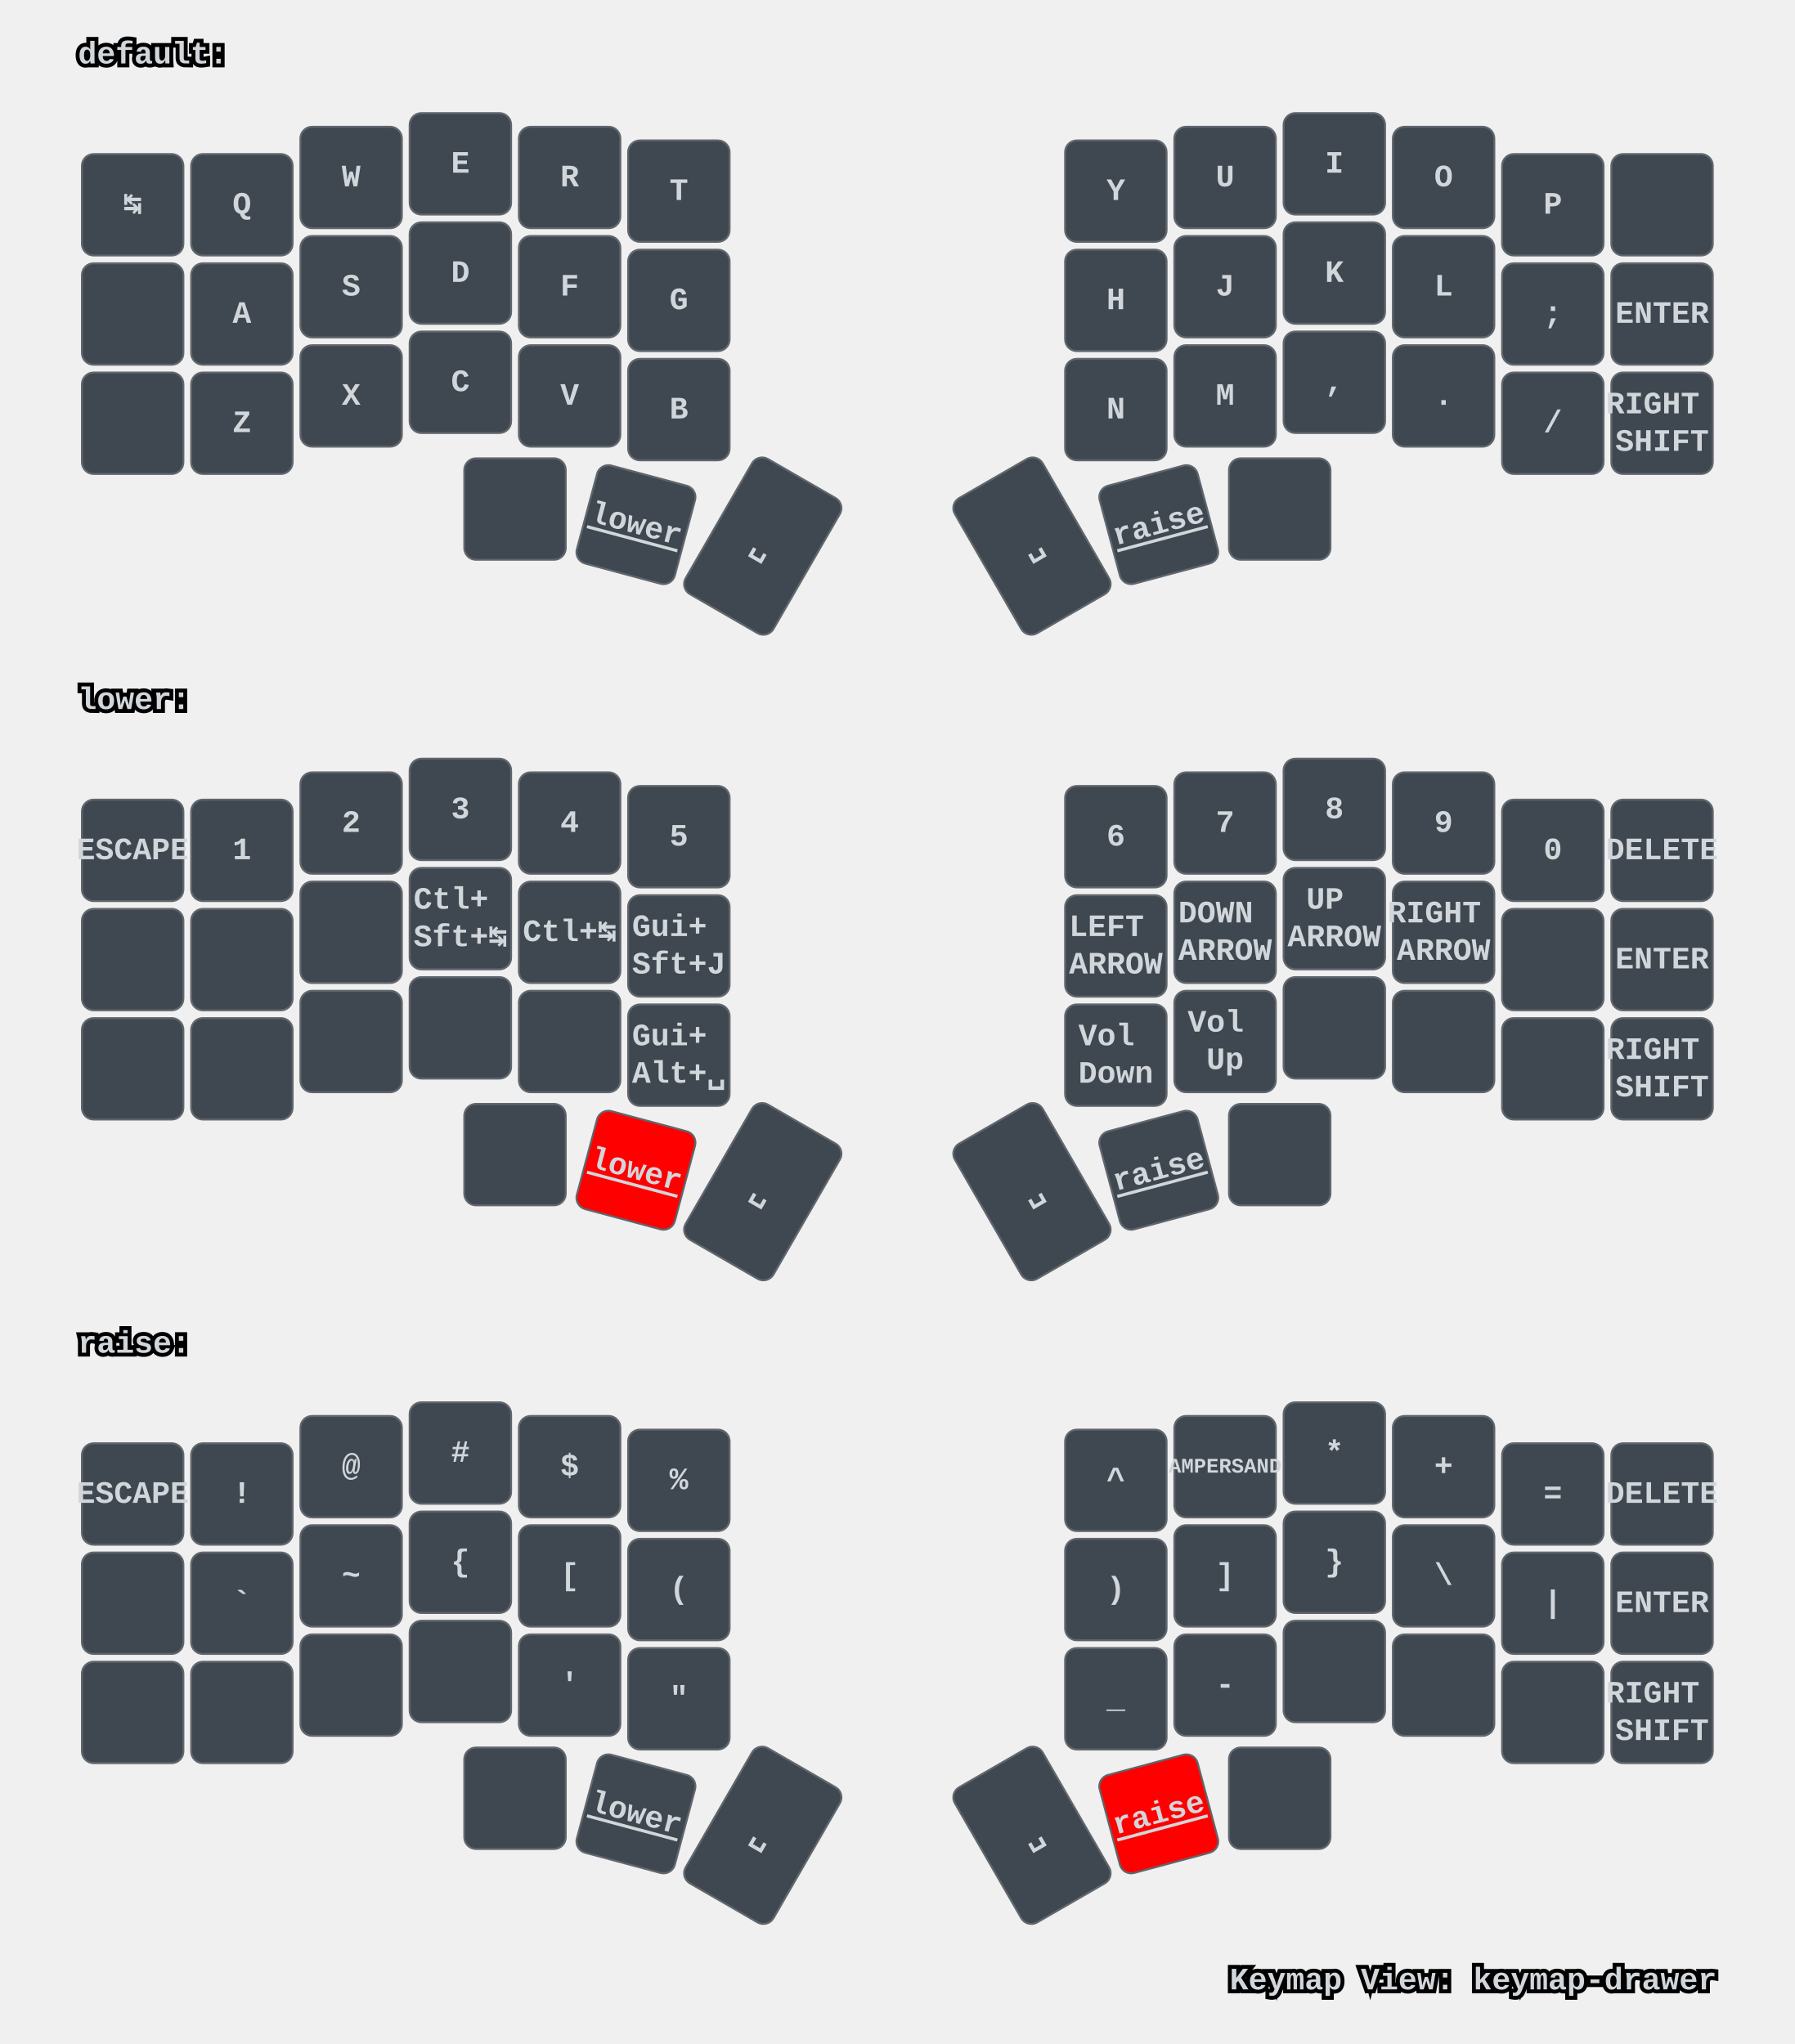
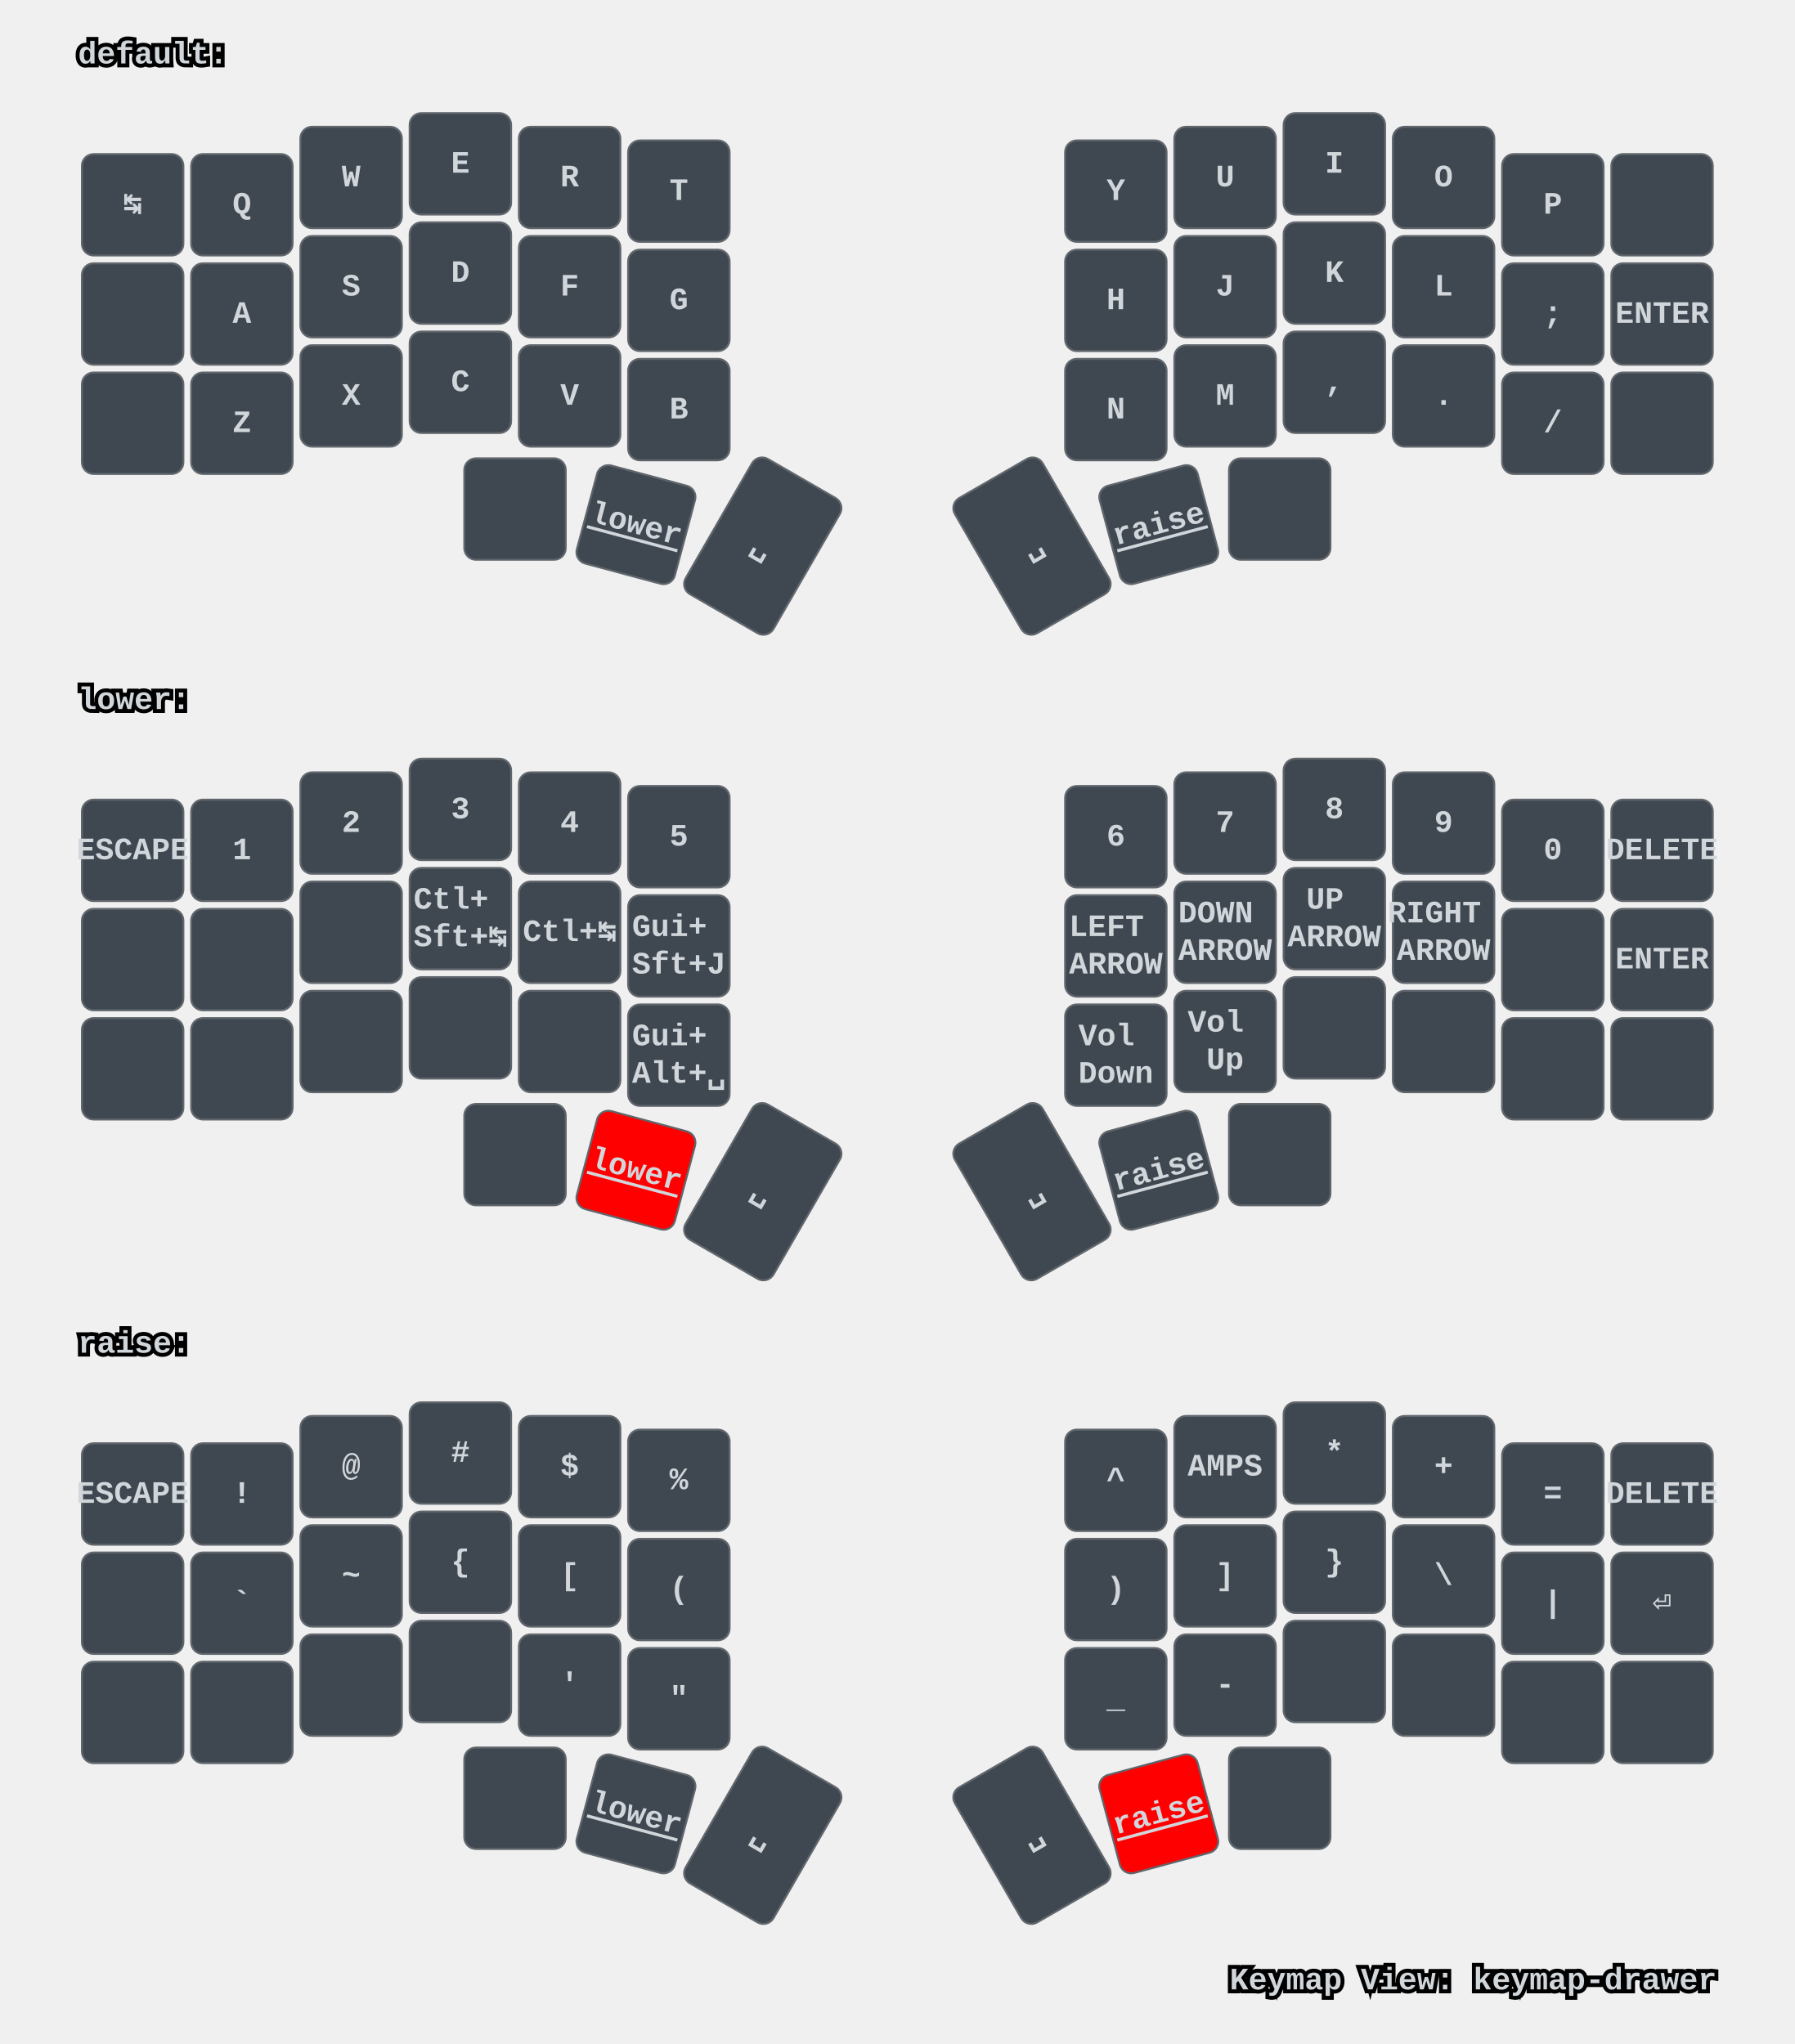
<svg xmlns="http://www.w3.org/2000/svg" xmlns:xlink="http://www.w3.org/1999/xlink" width="920" height="1048" viewBox="0 0 920 1048" class="keymap">
  <defs>/* start glyphs */
<svg id="mdi:apple-keyboard-command">
      <svg id="mdi-apple-keyboard-command" viewBox="0 0 24 24">
        <path d="M6,2A4,4 0 0,1 10,6V8H14V6A4,4 0 0,1 18,2A4,4 0 0,1 22,6A4,4 0 0,1 18,10H16V14H18A4,4 0 0,1 22,18A4,4 0 0,1 18,22A4,4 0 0,1 14,18V16H10V18A4,4 0 0,1 6,22A4,4 0 0,1 2,18A4,4 0 0,1 6,14H8V10H6A4,4 0 0,1 2,6A4,4 0 0,1 6,2M16,18A2,2 0 0,0 18,20A2,2 0 0,0 20,18A2,2 0 0,0 18,16H16V18M14,10H10V14H14V10M6,16A2,2 0 0,0 4,18A2,2 0 0,0 6,20A2,2 0 0,0 8,18V16H6M8,6A2,2 0 0,0 6,4A2,2 0 0,0 4,6A2,2 0 0,0 6,8H8V6M18,8A2,2 0 0,0 20,6A2,2 0 0,0 18,4A2,2 0 0,0 16,6V8H18Z" />
      </svg>
    </svg>
    <svg id="mdi:apple-keyboard-control">
      <svg id="mdi-apple-keyboard-control" viewBox="0 0 24 24">
        <path d="M19.78,11.78L18.36,13.19L12,6.83L5.64,13.19L4.22,11.78L12,4L19.78,11.78Z" />
      </svg>
    </svg>
    <svg id="mdi:apple-keyboard-option">
      <svg id="mdi-apple-keyboard-option" viewBox="0 0 24 24">
        <path d="M3,4H9.11L16.15,18H21V20H14.88L7.84,6H3V4M14,4H21V6H14V4Z" />
      </svg>
    </svg>
    <svg id="mdi:apple-keyboard-shift">
      <svg id="mdi-apple-keyboard-shift" viewBox="0 0 24 24">
        <path d="M15,18V12H17.17L12,6.83L6.83,12H9V18H15M12,4L22,14H17V20H7V14H2L12,4Z" />
      </svg>
    </svg>
    <svg id="mdi:backspace-outline">
      <svg id="mdi-backspace-outline" viewBox="0 0 24 24">
        <path d="M19,15.59L17.59,17L14,13.41L10.41,17L9,15.59L12.59,12L9,8.41L10.41,7L14,10.59L17.59,7L19,8.41L15.41,12L19,15.59M22,3A2,2 0 0,1 24,5V19A2,2 0 0,1 22,21H7C6.31,21 5.77,20.64 5.41,20.11L0,12L5.41,3.88C5.77,3.35 6.31,3 7,3H22M22,5H7L2.28,12L7,19H22V5Z" />
      </svg>
    </svg>
  </defs>/* end glyphs */
<style>/* inherit to force styles through use tags */
svg path {
    fill: inherit;
}

/* font and background color specifications */
svg.keymap {
    font-family: SFMono-Regular,Consolas,Liberation Mono,Menlo,monospace;
    font-size: 14px;
    font-kerning: normal;
    text-rendering: optimizeLegibility;
    fill: #24292e;
}

/* default key styling */
rect.key {
    fill: #f6f8fa;
}

rect.key, rect.combo {
    stroke: #c9cccf;
    stroke-width: 1;
}

/* default key side styling, only used is draw_key_sides is set */
rect.side {
    filter: brightness(90%);
}

/* color accent for combo boxes */
rect.combo, rect.combo-separate {
    fill: #cdf;
}

/* color accent for held keys */
rect.held, rect.combo.held {
    fill: #fdd;
}

/* color accent for ghost (optional) keys */
rect.ghost, rect.combo.ghost {
    stroke-dasharray: 4, 4;
    stroke-width: 2;
}

text {
    text-anchor: middle;
    dominant-baseline: middle;
}

/* styling for layer labels */
text.label {
    font-weight: bold;
    text-anchor: start;
    stroke: white;
    stroke-width: 4;
    paint-order: stroke;
}

/* styling for optional footer */
text.footer {
    text-anchor: end;
    dominant-baseline: auto;
    stroke: white;
    stroke-width: 4;
    paint-order: stroke;
}

/* styling for combo tap, and key non-tap label text */
text.combo, text.hold, text.shifted, text.left, text.right {
    font-size: 11px;
}

text.hold {
    text-anchor: middle;
    dominant-baseline: auto;
}

text.shifted {
    text-anchor: middle;
    dominant-baseline: hanging;
}

text.left {
    text-anchor: start;
}

text.right {
    text-anchor: end;
}

text.layer-activator {
    text-decoration: underline;
}

/* styling for hold/shifted label text in combo box */
text.combo.hold, text.combo.shifted, text.combo.left, text.combo.right {
    font-size: 8px;
}

/* lighter symbol for transparent keys */
text.trans {
    fill: #7b7e81;
}

/* styling for combo dendrons */
path.combo {
    stroke-width: 1;
    stroke: gray;
    fill: none;
}

/* Start Tabler Icons Cleanup */
/* cannot use height/width with glyphs */
.icon-tabler &gt; path {
    fill: inherit;
    stroke: inherit;
    stroke-width: 2;
}
/* hide tabler's default box */
.icon-tabler &gt; path[stroke="none"][fill="none"] {
    visibility: hidden;
}
/* End Tabler Icons Cleanup */

svg.keymap { fill: #d1d6db; }
rect.key { fill: #3f4750; }
rect.key, rect.combo { stroke: #60666c; }
rect.combo, rect.combo-separate { fill: #1f3d7a; }
rect.held, rect.combo.held { fill: #854747; }
text.label, text.footer { stroke: black; }
text.trans { fill: #7e8184; }
path.combo { stroke: #7f7f7f; }

/* For default sytles, see https://github.com/caksoylar/keymap-drawer/blob/main/keymap_drawer/config.py#L85 */

svg.keymap {
  font-family: Ubuntu Mono, Inconsolata, Consolas, Liberation Mono, Menlo, monospace;
  font-size: 16px;
  font-weight: bold;
  text-rendering: optimizeLegibility;
}

/* Color accent for held keys
red = #f00
green = #0f0
blue = #00f
yellow = #ff0
cyan = #0ff
magenta = #f0f
white = #fff
black = #000
grey = #888
light grey = #ccc
#ffc
*/
rect.held, rect.combo.held {
    fill: #f00;
}

/* Technique borrowed and extended from https://github.com/englmaxi/zmk-config/blob/master/keymap-drawer/config.yaml */
.sym_sub_text.tap {
  translate: -5px 2px;
  font-size: 20px;
}
.sym_sub_text.shifted {
  translate: 10px 13px;
  font-size: 10px;
  opacity: 1.0;
}
.combo.sym_sub_text.tap {
  translate: -1px 1px;
}
.combo.sym_sub_text.shifted {
  translate: 7px 5px;
  font-size: 10px;
  opacity: 1.0;
}

/* Toggle */
.toggle.shifted {
  translate: -10px 12px;
}

.toggle.hold {
  translate: 13px -23px;
}

/* Variant for tap-dances */
.tap_dance.tap {
  translate: -7px 0px;
  font-size: 12px;
}
.tap_dance.shifted {
  translate: 7px 17px;
  font-size: 12px;
  opacity: 1.0;
}

/* Variant for symbol next to symbol */
.sym_by_sym.tap {
  translate: -6px 0px;
}
.sym_by_sym.shifted {
  translate: 10px 12px;
  opacity: 1.0;
}

.combo.sym_by_sym.tap {
  translate: -35px 0px;
}
.combo.sym_by_sym.shifted {
  translate: 35px 20px;
  opacity: 1.0;
}

.combo.sym_by_sym.hold {
  visibility: hidden;
}

/* hide hold box for combo sym_by_sym */
.combo.sym_by_sym.hold &gt; path[stroke="none"][fill="none"] {
  visibility: hidden;
}
</style>
  <g transform="translate(40, 0)" class="layer-default">
    <text x="0" y="28" class="label" id="default">default:</text>
    <g transform="translate(0, 56)">
      <g transform="translate(28, 49)" class="key keypos-0">
        <rect rx="6" ry="6" x="-26" y="-26" width="52" height="52" class="key" />
        <text x="0" y="0" class="key tap">↹</text>
      </g>
      <g transform="translate(84, 49)" class="key keypos-1">
        <rect rx="6" ry="6" x="-26" y="-26" width="52" height="52" class="key" />
        <text x="0" y="0" class="key tap">Q</text>
      </g>
      <g transform="translate(140, 35)" class="key keypos-2">
        <rect rx="6" ry="6" x="-26" y="-26" width="52" height="52" class="key" />
        <text x="0" y="0" class="key tap">W</text>
      </g>
      <g transform="translate(196, 28)" class="key keypos-3">
        <rect rx="6" ry="6" x="-26" y="-26" width="52" height="52" class="key" />
        <text x="0" y="0" class="key tap">E</text>
      </g>
      <g transform="translate(252, 35)" class="key keypos-4">
        <rect rx="6" ry="6" x="-26" y="-26" width="52" height="52" class="key" />
        <text x="0" y="0" class="key tap">R</text>
      </g>
      <g transform="translate(308, 42)" class="key keypos-5">
        <rect rx="6" ry="6" x="-26" y="-26" width="52" height="52" class="key" />
        <text x="0" y="0" class="key tap">T</text>
      </g>
      <g transform="translate(532, 42)" class="key keypos-6">
        <rect rx="6" ry="6" x="-26" y="-26" width="52" height="52" class="key" />
        <text x="0" y="0" class="key tap">Y</text>
      </g>
      <g transform="translate(588, 35)" class="key keypos-7">
        <rect rx="6" ry="6" x="-26" y="-26" width="52" height="52" class="key" />
        <text x="0" y="0" class="key tap">U</text>
      </g>
      <g transform="translate(644, 28)" class="key keypos-8">
        <rect rx="6" ry="6" x="-26" y="-26" width="52" height="52" class="key" />
        <text x="0" y="0" class="key tap">I</text>
      </g>
      <g transform="translate(700, 35)" class="key keypos-9">
        <rect rx="6" ry="6" x="-26" y="-26" width="52" height="52" class="key" />
        <text x="0" y="0" class="key tap">O</text>
      </g>
      <g transform="translate(756, 49)" class="key keypos-10">
        <rect rx="6" ry="6" x="-26" y="-26" width="52" height="52" class="key" />
        <text x="0" y="0" class="key tap">P</text>
      </g>
      <g transform="translate(812, 49)" class="key keypos-11">
        <rect rx="6" ry="6" x="-26" y="-26" width="52" height="52" class="key" />
        <use href="#mdi:backspace-outline" xlink:href="#mdi:backspace-outline" x="-9" y="-9" height="18" width="18.0" class="key tap glyph mdi:backspace-outline" />
      </g>
      <g transform="translate(28, 105)" class="key keypos-12">
        <rect rx="6" ry="6" x="-26" y="-26" width="52" height="52" class="key" />
        <use href="#mdi:apple-keyboard-control" xlink:href="#mdi:apple-keyboard-control" x="-9" y="-9" height="18" width="18.0" class="key tap glyph mdi:apple-keyboard-control" />
      </g>
      <g transform="translate(84, 105)" class="key keypos-13">
        <rect rx="6" ry="6" x="-26" y="-26" width="52" height="52" class="key" />
        <text x="0" y="0" class="key tap">A</text>
      </g>
      <g transform="translate(140, 91)" class="key keypos-14">
        <rect rx="6" ry="6" x="-26" y="-26" width="52" height="52" class="key" />
        <text x="0" y="0" class="key tap">S</text>
      </g>
      <g transform="translate(196, 84)" class="key keypos-15">
        <rect rx="6" ry="6" x="-26" y="-26" width="52" height="52" class="key" />
        <text x="0" y="0" class="key tap">D</text>
      </g>
      <g transform="translate(252, 91)" class="key keypos-16">
        <rect rx="6" ry="6" x="-26" y="-26" width="52" height="52" class="key" />
        <text x="0" y="0" class="key tap">F</text>
      </g>
      <g transform="translate(308, 98)" class="key keypos-17">
        <rect rx="6" ry="6" x="-26" y="-26" width="52" height="52" class="key" />
        <text x="0" y="0" class="key tap">G</text>
      </g>
      <g transform="translate(532, 98)" class="key keypos-18">
        <rect rx="6" ry="6" x="-26" y="-26" width="52" height="52" class="key" />
        <text x="0" y="0" class="key tap">H</text>
      </g>
      <g transform="translate(588, 91)" class="key keypos-19">
        <rect rx="6" ry="6" x="-26" y="-26" width="52" height="52" class="key" />
        <text x="0" y="0" class="key tap">J</text>
      </g>
      <g transform="translate(644, 84)" class="key keypos-20">
        <rect rx="6" ry="6" x="-26" y="-26" width="52" height="52" class="key" />
        <text x="0" y="0" class="key tap">K</text>
      </g>
      <g transform="translate(700, 91)" class="key keypos-21">
        <rect rx="6" ry="6" x="-26" y="-26" width="52" height="52" class="key" />
        <text x="0" y="0" class="key tap">L</text>
      </g>
      <g transform="translate(756, 105)" class="key keypos-22">
        <rect rx="6" ry="6" x="-26" y="-26" width="52" height="52" class="key" />
        <text x="0" y="0" class="key tap">;</text>
      </g>
      <g transform="translate(812, 105)" class="key keypos-23">
        <rect rx="6" ry="6" x="-26" y="-26" width="52" height="52" class="key" />
        <text x="0" y="0" class="key tap">ENTER</text>
      </g>
      <g transform="translate(28, 161)" class="key keypos-24">
        <rect rx="6" ry="6" x="-26" y="-26" width="52" height="52" class="key" />
        <use href="#mdi:apple-keyboard-shift" xlink:href="#mdi:apple-keyboard-shift" x="-9" y="-9" height="18" width="18.0" class="key tap glyph mdi:apple-keyboard-shift" />
      </g>
      <g transform="translate(84, 161)" class="key keypos-25">
        <rect rx="6" ry="6" x="-26" y="-26" width="52" height="52" class="key" />
        <text x="0" y="0" class="key tap">Z</text>
      </g>
      <g transform="translate(140, 147)" class="key keypos-26">
        <rect rx="6" ry="6" x="-26" y="-26" width="52" height="52" class="key" />
        <text x="0" y="0" class="key tap">X</text>
      </g>
      <g transform="translate(196, 140)" class="key keypos-27">
        <rect rx="6" ry="6" x="-26" y="-26" width="52" height="52" class="key" />
        <text x="0" y="0" class="key tap">C</text>
      </g>
      <g transform="translate(252, 147)" class="key keypos-28">
        <rect rx="6" ry="6" x="-26" y="-26" width="52" height="52" class="key" />
        <text x="0" y="0" class="key tap">V</text>
      </g>
      <g transform="translate(308, 154)" class="key keypos-29">
        <rect rx="6" ry="6" x="-26" y="-26" width="52" height="52" class="key" />
        <text x="0" y="0" class="key tap">B</text>
      </g>
      <g transform="translate(532, 154)" class="key keypos-30">
        <rect rx="6" ry="6" x="-26" y="-26" width="52" height="52" class="key" />
        <text x="0" y="0" class="key tap">N</text>
      </g>
      <g transform="translate(588, 147)" class="key keypos-31">
        <rect rx="6" ry="6" x="-26" y="-26" width="52" height="52" class="key" />
        <text x="0" y="0" class="key tap">M</text>
      </g>
      <g transform="translate(644, 140)" class="key keypos-32">
        <rect rx="6" ry="6" x="-26" y="-26" width="52" height="52" class="key" />
        <text x="0" y="0" class="key tap">,</text>
      </g>
      <g transform="translate(700, 147)" class="key keypos-33">
        <rect rx="6" ry="6" x="-26" y="-26" width="52" height="52" class="key" />
        <text x="0" y="0" class="key tap">.</text>
      </g>
      <g transform="translate(756, 161)" class="key keypos-34">
        <rect rx="6" ry="6" x="-26" y="-26" width="52" height="52" class="key" />
        <text x="0" y="0" class="key tap">/</text>
      </g>
      <g transform="translate(812, 161)" class="key keypos-35">
        <rect rx="6" ry="6" x="-26" y="-26" width="52" height="52" class="key" />
-         <text x="0" y="0" class="key tap">
-           <tspan x="0" dy="-0.6em">RIGHT</tspan>
-           <tspan x="0" dy="1.2em">SHIFT</tspan>
-         </text>
+         <use href="#mdi:apple-keyboard-shift" xlink:href="#mdi:apple-keyboard-shift" x="-9" y="-9" height="18" width="18.0" class="key tap glyph mdi:apple-keyboard-shift" />
      </g>
      <g transform="translate(224, 205)" class="key keypos-36">
        <rect rx="6" ry="6" x="-26" y="-26" width="52" height="52" class="key" />
        <use href="#mdi:apple-keyboard-command" xlink:href="#mdi:apple-keyboard-command" x="-9" y="-9" height="18" width="18.0" class="key tap glyph mdi:apple-keyboard-command" />
      </g>
      <g transform="translate(286, 213) rotate(15.0)" class="key keypos-37">
        <rect rx="6" ry="6" x="-26" y="-26" width="52" height="52" class="key" />
        <a href="#lower">
          <text x="0" y="0" class="key tap layer-activator">lower</text>
        </a>
      </g>
      <g transform="translate(351, 224) rotate(30.0)" class="key keypos-38">
        <rect rx="6" ry="6" x="-26" y="-40" width="52" height="80" class="key" />
        <text x="0" y="0" class="key tap">␣</text>
      </g>
      <g transform="translate(489, 224) rotate(-30.0)" class="key keypos-39">
        <rect rx="6" ry="6" x="-26" y="-40" width="52" height="80" class="key" />
        <text x="0" y="0" class="key tap">␣</text>
      </g>
      <g transform="translate(554, 213) rotate(-15.0)" class="key keypos-40">
        <rect rx="6" ry="6" x="-26" y="-26" width="52" height="52" class="key" />
        <a href="#raise">
          <text x="0" y="0" class="key tap layer-activator">raise</text>
        </a>
      </g>
      <g transform="translate(616, 205)" class="key keypos-41">
        <rect rx="6" ry="6" x="-26" y="-26" width="52" height="52" class="key" />
        <use href="#mdi:apple-keyboard-option" xlink:href="#mdi:apple-keyboard-option" x="-9" y="-9" height="18" width="18.0" class="key tap glyph mdi:apple-keyboard-option" />
      </g>
    </g>
  </g>
  <g transform="translate(40, 331)" class="layer-lower">
    <text x="0" y="28" class="label" id="lower">lower:</text>
    <g transform="translate(0, 56)">
      <g transform="translate(28, 49)" class="key keypos-0">
        <rect rx="6" ry="6" x="-26" y="-26" width="52" height="52" class="key" />
        <text x="0" y="0" class="key tap">ESCAPE</text>
      </g>
      <g transform="translate(84, 49)" class="key keypos-1">
        <rect rx="6" ry="6" x="-26" y="-26" width="52" height="52" class="key" />
        <text x="0" y="0" class="key tap">1</text>
      </g>
      <g transform="translate(140, 35)" class="key keypos-2">
        <rect rx="6" ry="6" x="-26" y="-26" width="52" height="52" class="key" />
        <text x="0" y="0" class="key tap">2</text>
      </g>
      <g transform="translate(196, 28)" class="key keypos-3">
        <rect rx="6" ry="6" x="-26" y="-26" width="52" height="52" class="key" />
        <text x="0" y="0" class="key tap">3</text>
      </g>
      <g transform="translate(252, 35)" class="key keypos-4">
        <rect rx="6" ry="6" x="-26" y="-26" width="52" height="52" class="key" />
        <text x="0" y="0" class="key tap">4</text>
      </g>
      <g transform="translate(308, 42)" class="key keypos-5">
        <rect rx="6" ry="6" x="-26" y="-26" width="52" height="52" class="key" />
        <text x="0" y="0" class="key tap">5</text>
      </g>
      <g transform="translate(532, 42)" class="key keypos-6">
        <rect rx="6" ry="6" x="-26" y="-26" width="52" height="52" class="key" />
        <text x="0" y="0" class="key tap">6</text>
      </g>
      <g transform="translate(588, 35)" class="key keypos-7">
        <rect rx="6" ry="6" x="-26" y="-26" width="52" height="52" class="key" />
        <text x="0" y="0" class="key tap">7</text>
      </g>
      <g transform="translate(644, 28)" class="key keypos-8">
        <rect rx="6" ry="6" x="-26" y="-26" width="52" height="52" class="key" />
        <text x="0" y="0" class="key tap">8</text>
      </g>
      <g transform="translate(700, 35)" class="key keypos-9">
        <rect rx="6" ry="6" x="-26" y="-26" width="52" height="52" class="key" />
        <text x="0" y="0" class="key tap">9</text>
      </g>
      <g transform="translate(756, 49)" class="key keypos-10">
        <rect rx="6" ry="6" x="-26" y="-26" width="52" height="52" class="key" />
        <text x="0" y="0" class="key tap">0</text>
      </g>
      <g transform="translate(812, 49)" class="key keypos-11">
        <rect rx="6" ry="6" x="-26" y="-26" width="52" height="52" class="key" />
        <text x="0" y="0" class="key tap">DELETE</text>
      </g>
      <g transform="translate(28, 105)" class="key keypos-12">
        <rect rx="6" ry="6" x="-26" y="-26" width="52" height="52" class="key" />
        <use href="#mdi:apple-keyboard-control" xlink:href="#mdi:apple-keyboard-control" x="-9" y="-9" height="18" width="18.0" class="key tap glyph mdi:apple-keyboard-control" />
      </g>
      <g transform="translate(84, 105)" class="key keypos-13">
        <rect rx="6" ry="6" x="-26" y="-26" width="52" height="52" class="key" />
      </g>
      <g transform="translate(140, 91)" class="key keypos-14">
        <rect rx="6" ry="6" x="-26" y="-26" width="52" height="52" class="key" />
      </g>
      <g transform="translate(196, 84)" class="key keypos-15">
        <rect rx="6" ry="6" x="-26" y="-26" width="52" height="52" class="key" />
        <text x="0" y="0" class="key tap">
          <tspan x="0" dy="-0.6em">Ctl+</tspan>
          <tspan x="0" dy="1.2em">Sft+↹</tspan>
        </text>
      </g>
      <g transform="translate(252, 91)" class="key keypos-16">
        <rect rx="6" ry="6" x="-26" y="-26" width="52" height="52" class="key" />
        <text x="0" y="0" class="key tap">Ctl+↹</text>
      </g>
      <g transform="translate(308, 98)" class="key keypos-17">
        <rect rx="6" ry="6" x="-26" y="-26" width="52" height="52" class="key" />
        <text x="0" y="0" class="key tap">
          <tspan x="0" dy="-0.6em">Gui+</tspan>
          <tspan x="0" dy="1.2em">Sft+J</tspan>
        </text>
      </g>
      <g transform="translate(532, 98)" class="key keypos-18">
        <rect rx="6" ry="6" x="-26" y="-26" width="52" height="52" class="key" />
        <text x="0" y="0" class="key tap">
          <tspan x="0" dy="-0.6em">LEFT</tspan>
          <tspan x="0" dy="1.2em">ARROW</tspan>
        </text>
      </g>
      <g transform="translate(588, 91)" class="key keypos-19">
        <rect rx="6" ry="6" x="-26" y="-26" width="52" height="52" class="key" />
        <text x="0" y="0" class="key tap">
          <tspan x="0" dy="-0.6em">DOWN</tspan>
          <tspan x="0" dy="1.2em">ARROW</tspan>
        </text>
      </g>
      <g transform="translate(644, 84)" class="key keypos-20">
        <rect rx="6" ry="6" x="-26" y="-26" width="52" height="52" class="key" />
        <text x="0" y="0" class="key tap">
          <tspan x="0" dy="-0.6em">UP</tspan>
          <tspan x="0" dy="1.2em">ARROW</tspan>
        </text>
      </g>
      <g transform="translate(700, 91)" class="key keypos-21">
        <rect rx="6" ry="6" x="-26" y="-26" width="52" height="52" class="key" />
        <text x="0" y="0" class="key tap">
          <tspan x="0" dy="-0.6em">RIGHT</tspan>
          <tspan x="0" dy="1.2em">ARROW</tspan>
        </text>
      </g>
      <g transform="translate(756, 105)" class="key keypos-22">
        <rect rx="6" ry="6" x="-26" y="-26" width="52" height="52" class="key" />
      </g>
      <g transform="translate(812, 105)" class="key keypos-23">
        <rect rx="6" ry="6" x="-26" y="-26" width="52" height="52" class="key" />
        <text x="0" y="0" class="key tap">ENTER</text>
      </g>
      <g transform="translate(28, 161)" class="key keypos-24">
        <rect rx="6" ry="6" x="-26" y="-26" width="52" height="52" class="key" />
        <use href="#mdi:apple-keyboard-shift" xlink:href="#mdi:apple-keyboard-shift" x="-9" y="-9" height="18" width="18.0" class="key tap glyph mdi:apple-keyboard-shift" />
      </g>
      <g transform="translate(84, 161)" class="key keypos-25">
        <rect rx="6" ry="6" x="-26" y="-26" width="52" height="52" class="key" />
      </g>
      <g transform="translate(140, 147)" class="key keypos-26">
        <rect rx="6" ry="6" x="-26" y="-26" width="52" height="52" class="key" />
      </g>
      <g transform="translate(196, 140)" class="key keypos-27">
        <rect rx="6" ry="6" x="-26" y="-26" width="52" height="52" class="key" />
      </g>
      <g transform="translate(252, 147)" class="key keypos-28">
        <rect rx="6" ry="6" x="-26" y="-26" width="52" height="52" class="key" />
      </g>
      <g transform="translate(308, 154)" class="key keypos-29">
        <rect rx="6" ry="6" x="-26" y="-26" width="52" height="52" class="key" />
        <text x="0" y="0" class="key tap">
          <tspan x="0" dy="-0.6em">Gui+</tspan>
          <tspan x="0" dy="1.2em">Alt+␣</tspan>
        </text>
      </g>
      <g transform="translate(532, 154)" class="key keypos-30">
        <rect rx="6" ry="6" x="-26" y="-26" width="52" height="52" class="key" />
        <text x="0" y="0" class="key tap">
          <tspan x="0" dy="-0.6em">Vol</tspan>
          <tspan x="0" dy="1.2em">Down</tspan>
        </text>
      </g>
      <g transform="translate(588, 147)" class="key keypos-31">
        <rect rx="6" ry="6" x="-26" y="-26" width="52" height="52" class="key" />
        <text x="0" y="0" class="key tap">
          <tspan x="0" dy="-0.6em">Vol</tspan>
          <tspan x="0" dy="1.2em">Up</tspan>
        </text>
      </g>
      <g transform="translate(644, 140)" class="key keypos-32">
        <rect rx="6" ry="6" x="-26" y="-26" width="52" height="52" class="key" />
      </g>
      <g transform="translate(700, 147)" class="key keypos-33">
        <rect rx="6" ry="6" x="-26" y="-26" width="52" height="52" class="key" />
      </g>
      <g transform="translate(756, 161)" class="key keypos-34">
        <rect rx="6" ry="6" x="-26" y="-26" width="52" height="52" class="key" />
      </g>
      <g transform="translate(812, 161)" class="key keypos-35">
        <rect rx="6" ry="6" x="-26" y="-26" width="52" height="52" class="key" />
-         <text x="0" y="0" class="key tap">
-           <tspan x="0" dy="-0.6em">RIGHT</tspan>
-           <tspan x="0" dy="1.2em">SHIFT</tspan>
-         </text>
+         <use href="#mdi:apple-keyboard-shift" xlink:href="#mdi:apple-keyboard-shift" x="-9" y="-9" height="18" width="18.0" class="key tap glyph mdi:apple-keyboard-shift" />
      </g>
      <g transform="translate(224, 205)" class="key keypos-36">
        <rect rx="6" ry="6" x="-26" y="-26" width="52" height="52" class="key" />
        <use href="#mdi:apple-keyboard-command" xlink:href="#mdi:apple-keyboard-command" x="-9" y="-9" height="18" width="18.0" class="key tap glyph mdi:apple-keyboard-command" />
      </g>
      <g transform="translate(286, 213) rotate(15.0)" class="key held keypos-37">
        <rect rx="6" ry="6" x="-26" y="-26" width="52" height="52" class="key held" />
        <a href="#lower">
          <text x="0" y="0" class="key held tap layer-activator">lower</text>
        </a>
      </g>
      <g transform="translate(351, 224) rotate(30.0)" class="key keypos-38">
        <rect rx="6" ry="6" x="-26" y="-40" width="52" height="80" class="key" />
        <text x="0" y="0" class="key tap">␣</text>
      </g>
      <g transform="translate(489, 224) rotate(-30.0)" class="key keypos-39">
        <rect rx="6" ry="6" x="-26" y="-40" width="52" height="80" class="key" />
        <text x="0" y="0" class="key tap">␣</text>
      </g>
      <g transform="translate(554, 213) rotate(-15.0)" class="key keypos-40">
        <rect rx="6" ry="6" x="-26" y="-26" width="52" height="52" class="key" />
        <a href="#raise">
          <text x="0" y="0" class="key tap layer-activator">raise</text>
        </a>
      </g>
      <g transform="translate(616, 205)" class="key keypos-41">
        <rect rx="6" ry="6" x="-26" y="-26" width="52" height="52" class="key" />
        <use href="#mdi:apple-keyboard-option" xlink:href="#mdi:apple-keyboard-option" x="-9" y="-9" height="18" width="18.0" class="key tap glyph mdi:apple-keyboard-option" />
      </g>
    </g>
  </g>
  <g transform="translate(40, 661)" class="layer-raise">
    <text x="0" y="28" class="label" id="raise">raise:</text>
    <g transform="translate(0, 56)">
      <g transform="translate(28, 49)" class="key keypos-0">
        <rect rx="6" ry="6" x="-26" y="-26" width="52" height="52" class="key" />
        <text x="0" y="0" class="key tap">ESCAPE</text>
      </g>
      <g transform="translate(84, 49)" class="key keypos-1">
        <rect rx="6" ry="6" x="-26" y="-26" width="52" height="52" class="key" />
        <text x="0" y="0" class="key tap">!</text>
      </g>
      <g transform="translate(140, 35)" class="key keypos-2">
        <rect rx="6" ry="6" x="-26" y="-26" width="52" height="52" class="key" />
        <text x="0" y="0" class="key tap">@</text>
      </g>
      <g transform="translate(196, 28)" class="key keypos-3">
        <rect rx="6" ry="6" x="-26" y="-26" width="52" height="52" class="key" />
        <text x="0" y="0" class="key tap">#</text>
      </g>
      <g transform="translate(252, 35)" class="key keypos-4">
        <rect rx="6" ry="6" x="-26" y="-26" width="52" height="52" class="key" />
        <text x="0" y="0" class="key tap">$</text>
      </g>
      <g transform="translate(308, 42)" class="key keypos-5">
        <rect rx="6" ry="6" x="-26" y="-26" width="52" height="52" class="key" />
        <text x="0" y="0" class="key tap">%</text>
      </g>
      <g transform="translate(532, 42)" class="key keypos-6">
        <rect rx="6" ry="6" x="-26" y="-26" width="52" height="52" class="key" />
        <text x="0" y="0" class="key tap">^</text>
      </g>
      <g transform="translate(588, 35)" class="key keypos-7">
        <rect rx="6" ry="6" x="-26" y="-26" width="52" height="52" class="key" />
-         <text x="0" y="0" class="key tap">
-           <tspan style="font-size: 67%">AMPERSAND</tspan>
-         </text>
+         <text x="0" y="0" class="key tap">AMPS</text>
      </g>
      <g transform="translate(644, 28)" class="key keypos-8">
        <rect rx="6" ry="6" x="-26" y="-26" width="52" height="52" class="key" />
        <text x="0" y="0" class="key tap">*</text>
      </g>
      <g transform="translate(700, 35)" class="key keypos-9">
        <rect rx="6" ry="6" x="-26" y="-26" width="52" height="52" class="key" />
        <text x="0" y="0" class="key tap">+</text>
      </g>
      <g transform="translate(756, 49)" class="key keypos-10">
        <rect rx="6" ry="6" x="-26" y="-26" width="52" height="52" class="key" />
        <text x="0" y="0" class="key tap">=</text>
      </g>
      <g transform="translate(812, 49)" class="key keypos-11">
        <rect rx="6" ry="6" x="-26" y="-26" width="52" height="52" class="key" />
        <text x="0" y="0" class="key tap">DELETE</text>
      </g>
      <g transform="translate(28, 105)" class="key keypos-12">
        <rect rx="6" ry="6" x="-26" y="-26" width="52" height="52" class="key" />
        <use href="#mdi:apple-keyboard-control" xlink:href="#mdi:apple-keyboard-control" x="-9" y="-9" height="18" width="18.0" class="key tap glyph mdi:apple-keyboard-control" />
      </g>
      <g transform="translate(84, 105)" class="key keypos-13">
        <rect rx="6" ry="6" x="-26" y="-26" width="52" height="52" class="key" />
        <text x="0" y="0" class="key tap">`</text>
      </g>
      <g transform="translate(140, 91)" class="key keypos-14">
        <rect rx="6" ry="6" x="-26" y="-26" width="52" height="52" class="key" />
        <text x="0" y="0" class="key tap">~</text>
      </g>
      <g transform="translate(196, 84)" class="key keypos-15">
        <rect rx="6" ry="6" x="-26" y="-26" width="52" height="52" class="key" />
        <text x="0" y="0" class="key tap">{</text>
      </g>
      <g transform="translate(252, 91)" class="key keypos-16">
        <rect rx="6" ry="6" x="-26" y="-26" width="52" height="52" class="key" />
        <text x="0" y="0" class="key tap">[</text>
      </g>
      <g transform="translate(308, 98)" class="key keypos-17">
        <rect rx="6" ry="6" x="-26" y="-26" width="52" height="52" class="key" />
        <text x="0" y="0" class="key tap">(</text>
      </g>
      <g transform="translate(532, 98)" class="key keypos-18">
        <rect rx="6" ry="6" x="-26" y="-26" width="52" height="52" class="key" />
        <text x="0" y="0" class="key tap">)</text>
      </g>
      <g transform="translate(588, 91)" class="key keypos-19">
        <rect rx="6" ry="6" x="-26" y="-26" width="52" height="52" class="key" />
        <text x="0" y="0" class="key tap">]</text>
      </g>
      <g transform="translate(644, 84)" class="key keypos-20">
        <rect rx="6" ry="6" x="-26" y="-26" width="52" height="52" class="key" />
        <text x="0" y="0" class="key tap">}</text>
      </g>
      <g transform="translate(700, 91)" class="key keypos-21">
        <rect rx="6" ry="6" x="-26" y="-26" width="52" height="52" class="key" />
        <text x="0" y="0" class="key tap">\</text>
      </g>
      <g transform="translate(756, 105)" class="key keypos-22">
        <rect rx="6" ry="6" x="-26" y="-26" width="52" height="52" class="key" />
        <text x="0" y="0" class="key tap">|</text>
      </g>
      <g transform="translate(812, 105)" class="key keypos-23">
        <rect rx="6" ry="6" x="-26" y="-26" width="52" height="52" class="key" />
-         <text x="0" y="0" class="key tap">ENTER</text>
+         <text x="0" y="0" class="key tap">⏎</text>
      </g>
      <g transform="translate(28, 161)" class="key keypos-24">
        <rect rx="6" ry="6" x="-26" y="-26" width="52" height="52" class="key" />
        <use href="#mdi:apple-keyboard-shift" xlink:href="#mdi:apple-keyboard-shift" x="-9" y="-9" height="18" width="18.0" class="key tap glyph mdi:apple-keyboard-shift" />
      </g>
      <g transform="translate(84, 161)" class="key keypos-25">
        <rect rx="6" ry="6" x="-26" y="-26" width="52" height="52" class="key" />
      </g>
      <g transform="translate(140, 147)" class="key keypos-26">
        <rect rx="6" ry="6" x="-26" y="-26" width="52" height="52" class="key" />
      </g>
      <g transform="translate(196, 140)" class="key keypos-27">
        <rect rx="6" ry="6" x="-26" y="-26" width="52" height="52" class="key" />
      </g>
      <g transform="translate(252, 147)" class="key keypos-28">
        <rect rx="6" ry="6" x="-26" y="-26" width="52" height="52" class="key" />
        <text x="0" y="0" class="key tap">'</text>
      </g>
      <g transform="translate(308, 154)" class="key keypos-29">
        <rect rx="6" ry="6" x="-26" y="-26" width="52" height="52" class="key" />
        <text x="0" y="0" class="key tap">"</text>
      </g>
      <g transform="translate(532, 154)" class="key keypos-30">
        <rect rx="6" ry="6" x="-26" y="-26" width="52" height="52" class="key" />
        <text x="0" y="0" class="key tap">_</text>
      </g>
      <g transform="translate(588, 147)" class="key keypos-31">
        <rect rx="6" ry="6" x="-26" y="-26" width="52" height="52" class="key" />
        <text x="0" y="0" class="key tap">-</text>
      </g>
      <g transform="translate(644, 140)" class="key keypos-32">
        <rect rx="6" ry="6" x="-26" y="-26" width="52" height="52" class="key" />
      </g>
      <g transform="translate(700, 147)" class="key keypos-33">
        <rect rx="6" ry="6" x="-26" y="-26" width="52" height="52" class="key" />
      </g>
      <g transform="translate(756, 161)" class="key keypos-34">
        <rect rx="6" ry="6" x="-26" y="-26" width="52" height="52" class="key" />
      </g>
      <g transform="translate(812, 161)" class="key keypos-35">
        <rect rx="6" ry="6" x="-26" y="-26" width="52" height="52" class="key" />
-         <text x="0" y="0" class="key tap">
-           <tspan x="0" dy="-0.6em">RIGHT</tspan>
-           <tspan x="0" dy="1.2em">SHIFT</tspan>
-         </text>
+         <use href="#mdi:apple-keyboard-shift" xlink:href="#mdi:apple-keyboard-shift" x="-9" y="-9" height="18" width="18.0" class="key tap glyph mdi:apple-keyboard-shift" />
      </g>
      <g transform="translate(224, 205)" class="key keypos-36">
        <rect rx="6" ry="6" x="-26" y="-26" width="52" height="52" class="key" />
        <use href="#mdi:apple-keyboard-command" xlink:href="#mdi:apple-keyboard-command" x="-9" y="-9" height="18" width="18.0" class="key tap glyph mdi:apple-keyboard-command" />
      </g>
      <g transform="translate(286, 213) rotate(15.0)" class="key keypos-37">
        <rect rx="6" ry="6" x="-26" y="-26" width="52" height="52" class="key" />
        <a href="#lower">
          <text x="0" y="0" class="key tap layer-activator">lower</text>
        </a>
      </g>
      <g transform="translate(351, 224) rotate(30.0)" class="key keypos-38">
        <rect rx="6" ry="6" x="-26" y="-40" width="52" height="80" class="key" />
        <text x="0" y="0" class="key tap">␣</text>
      </g>
      <g transform="translate(489, 224) rotate(-30.0)" class="key keypos-39">
        <rect rx="6" ry="6" x="-26" y="-40" width="52" height="80" class="key" />
        <text x="0" y="0" class="key tap">␣</text>
      </g>
      <g transform="translate(554, 213) rotate(-15.0)" class="key held keypos-40">
        <rect rx="6" ry="6" x="-26" y="-26" width="52" height="52" class="key held" />
        <a href="#raise">
          <text x="0" y="0" class="key held tap layer-activator">raise</text>
        </a>
      </g>
      <g transform="translate(616, 205)" class="key keypos-41">
        <rect rx="6" ry="6" x="-26" y="-26" width="52" height="52" class="key" />
        <use href="#mdi:apple-keyboard-option" xlink:href="#mdi:apple-keyboard-option" x="-9" y="-9" height="18" width="18.0" class="key tap glyph mdi:apple-keyboard-option" />
      </g>
    </g>
  </g>
  <text x="880.0" y="1020.0" class="footer">Keymap View: <a href="https://github.com/caksoylar/keymap-drawer">keymap-drawer</a>
  </text>
</svg>
